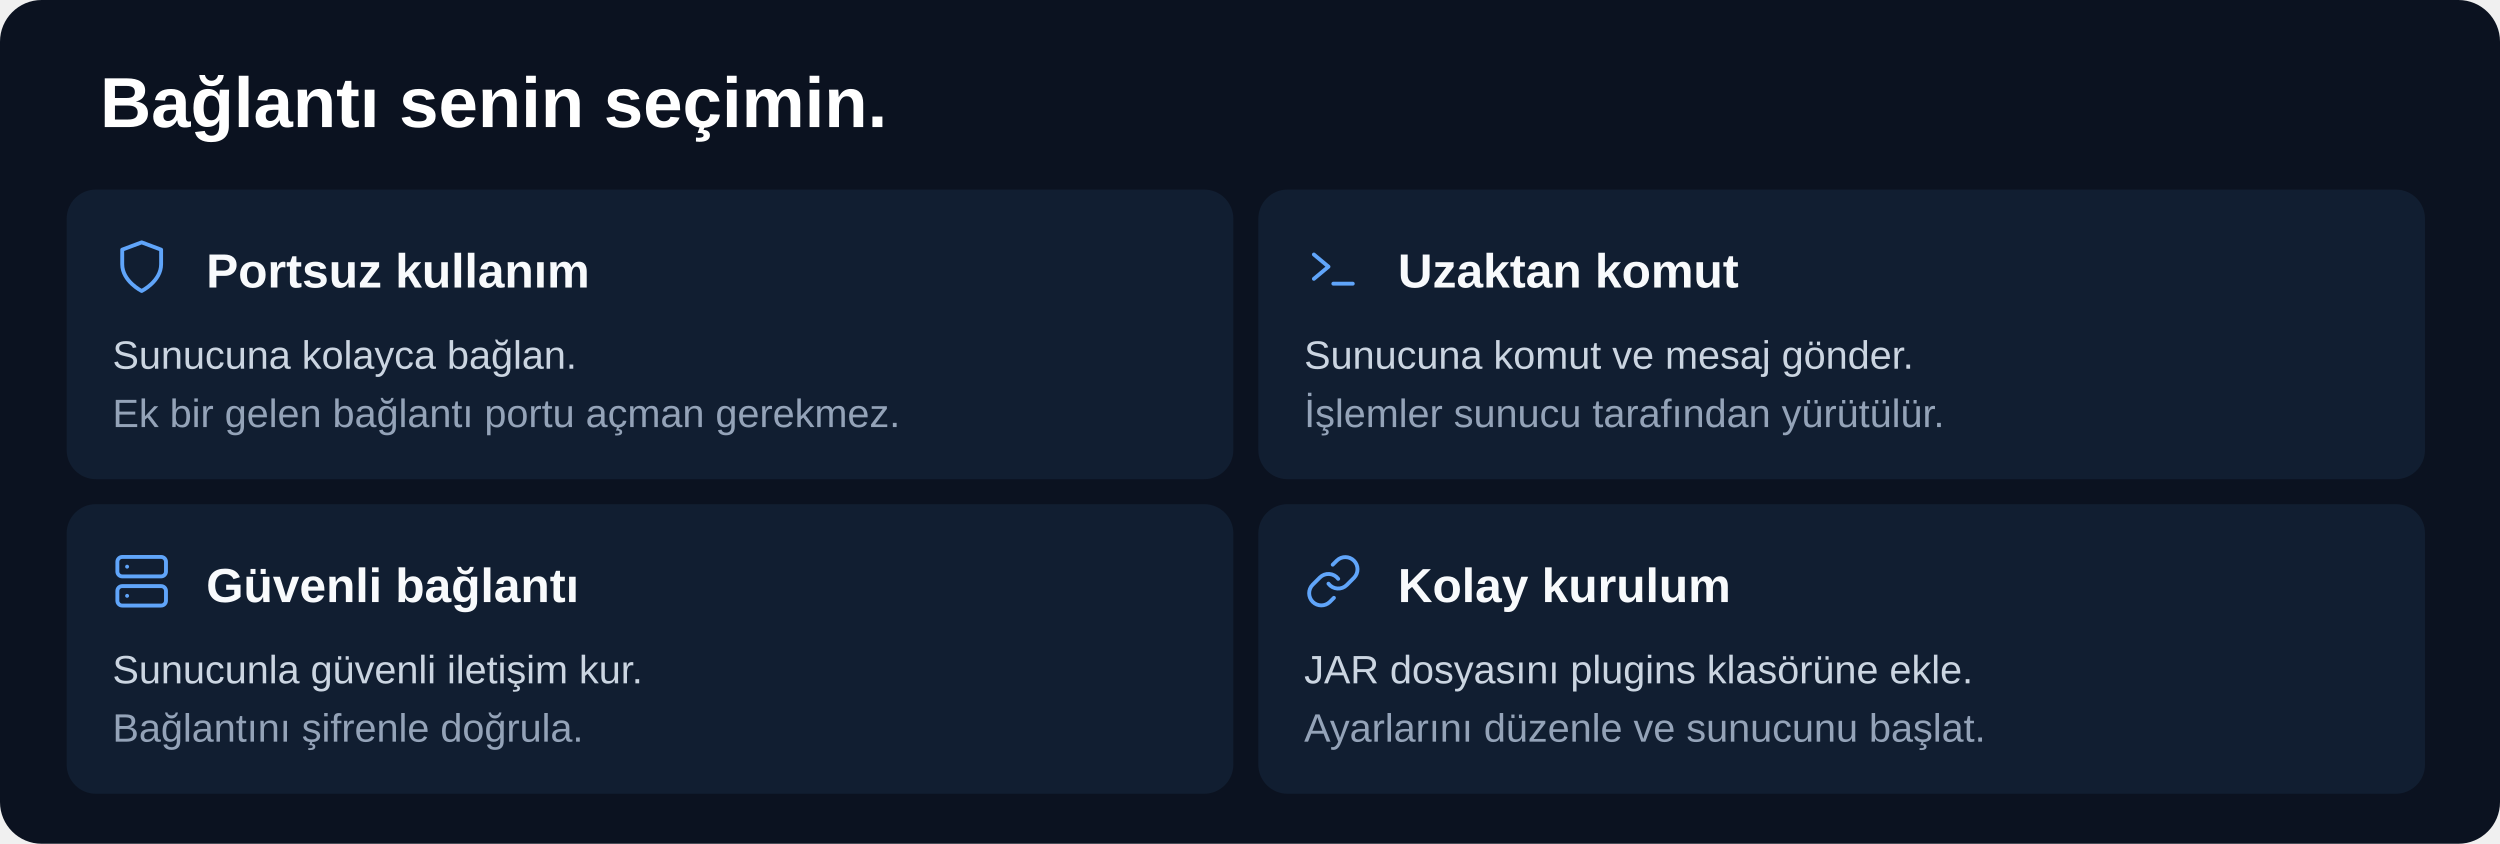
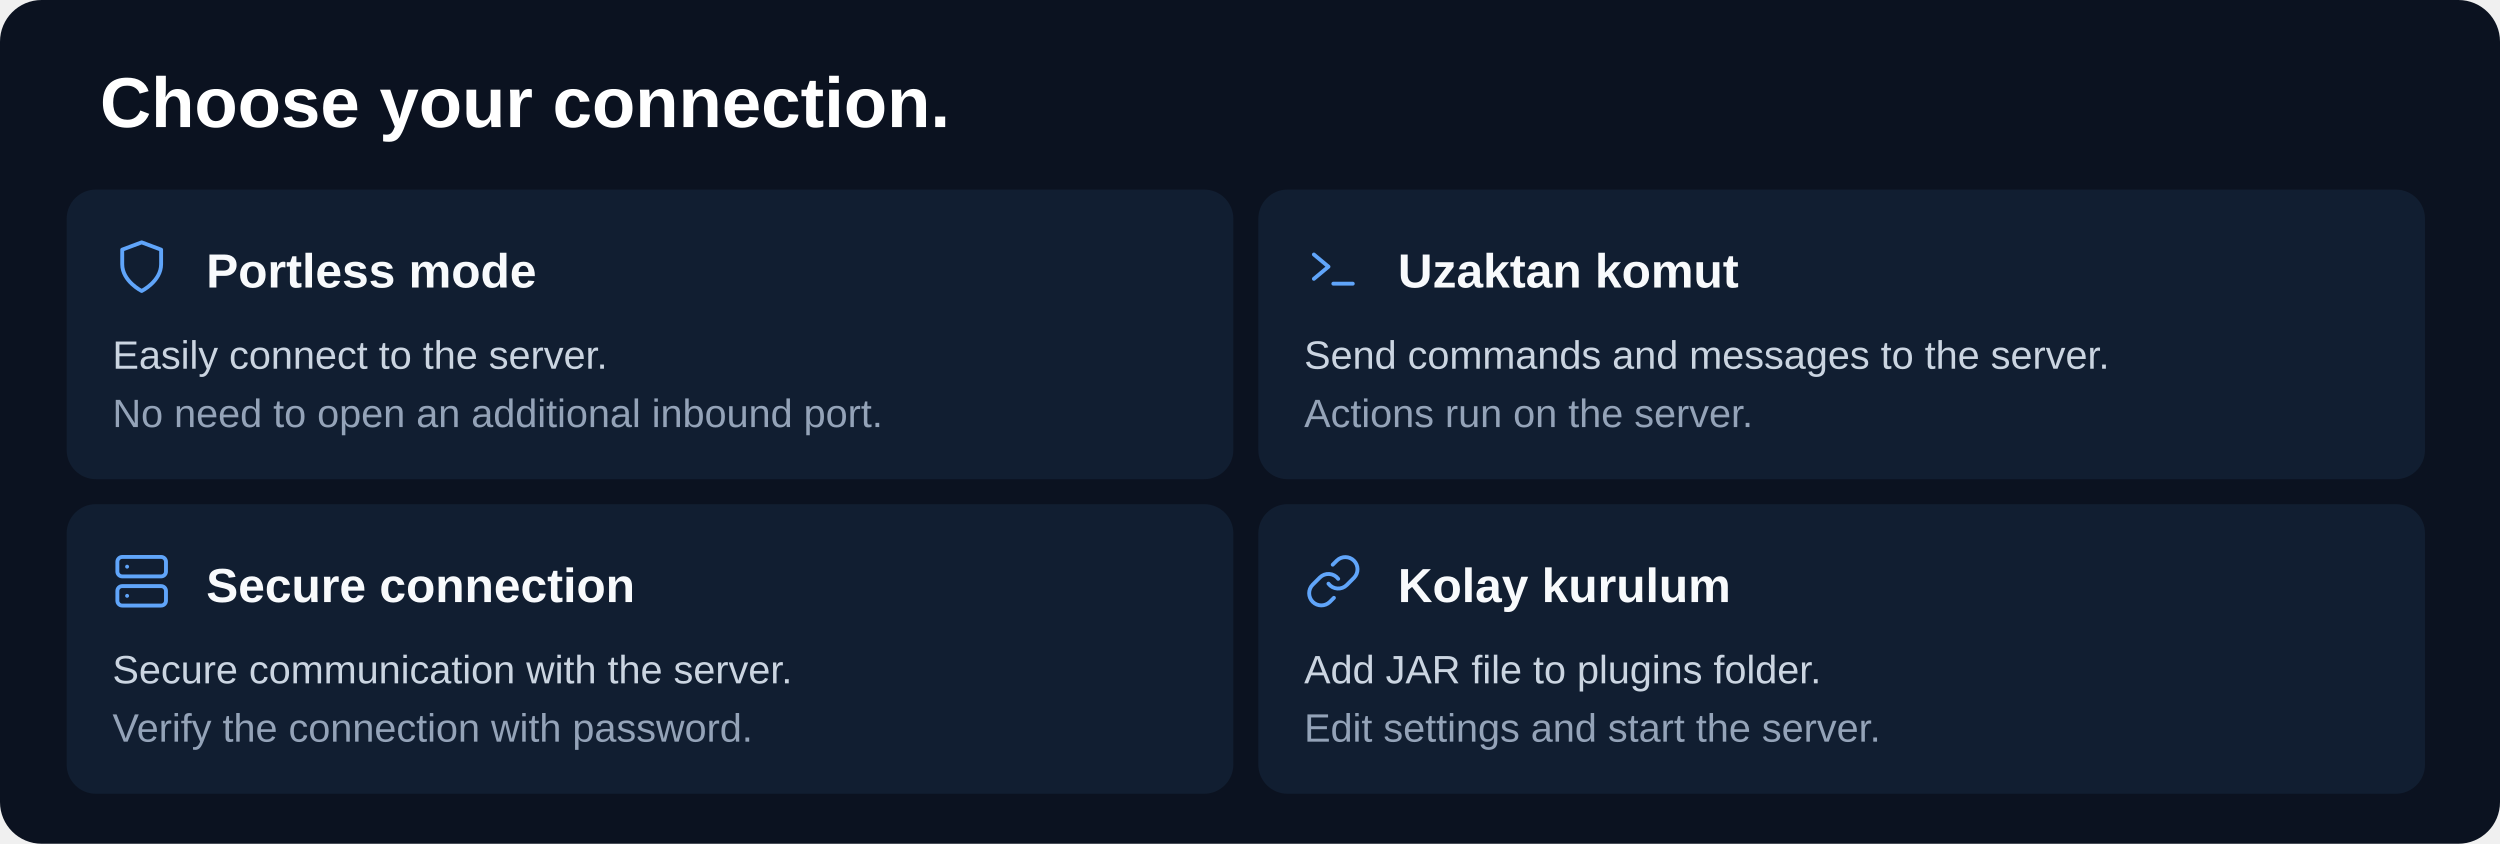
<svg xmlns="http://www.w3.org/2000/svg" width="1200" height="405" viewBox="0 0 1200 405" role="img" aria-labelledby="title desc">
  <rect width="1200" height="405" rx="20" fill="#0b1220" />
  <g font-family="Segoe UI,Arial,sans-serif">
-     <text x="48" y="61" fill="#fff" font-size="34" font-weight="700">Bağlantı senin seçimin.</text>
+     <text x="48" y="61" fill="#fff" font-size="34" font-weight="700">Choose your connection.</text>
    <rect x="32" y="91" width="560" height="139" rx="14" fill="#111e31" />
    <g data-feather="shield" transform="translate(54 114) scale(1.166667)" stroke="#60a5fa" fill="none" stroke-width="1.6" stroke-linecap="round" stroke-linejoin="round">
      <path d="M12 22s8-4 8-11V5l-8-3-8 3v6c0 7 8 11 8 11z" />
    </g>
-     <text x="99" y="138" fill="#f8fafc" font-size="23" font-weight="650">Portsuz kullanım</text>
-     <text x="54" y="177" fill="#cbd5e1" font-size="19" font-weight="400">Sunucuna kolayca bağlan.</text>
-     <text x="54" y="205" fill="#94a3b8" font-size="19" font-weight="400">Ek bir gelen bağlantı portu açman gerekmez.</text>
+     <text x="99" y="138" fill="#f8fafc" font-size="23" font-weight="650">Portless mode</text>
+     <text x="54" y="177" fill="#cbd5e1" font-size="19" font-weight="400">Easily connect to the server.</text>
+     <text x="54" y="205" fill="#94a3b8" font-size="19" font-weight="400">No need to open an additional inbound port.</text>
    <rect x="604" y="91" width="560" height="139" rx="14" fill="#111e31" />
    <g data-feather="terminal" transform="translate(626 114) scale(1.166667)" stroke="#60a5fa" fill="none" stroke-width="1.6" stroke-linecap="round" stroke-linejoin="round">
      <path d="m4 17 6-5-6-5M12 19h8" />
    </g>
    <text x="671" y="138" fill="#f8fafc" font-size="23" font-weight="650">Uzaktan komut</text>
-     <text x="626" y="177" fill="#cbd5e1" font-size="19" font-weight="400">Sunucuna komut ve mesaj gönder.</text>
-     <text x="626" y="205" fill="#94a3b8" font-size="19" font-weight="400">İşlemler sunucu tarafından yürütülür.</text>
+     <text x="626" y="177" fill="#cbd5e1" font-size="19" font-weight="400">Send commands and messages to the server.</text>
+     <text x="626" y="205" fill="#94a3b8" font-size="19" font-weight="400">Actions run on the server.</text>
    <rect x="32" y="242" width="560" height="139" rx="14" fill="#111e31" />
    <g data-feather="server" transform="translate(54 265) scale(1.166667)" stroke="#60a5fa" fill="none" stroke-width="1.6" stroke-linecap="round" stroke-linejoin="round">
      <rect x="2" y="2" width="20" height="8" rx="2" />
      <rect x="2" y="14" width="20" height="8" rx="2" />
      <path d="M6 6h.01M6 18h.01" />
    </g>
-     <text x="99" y="289" fill="#f8fafc" font-size="23" font-weight="650">Güvenli bağlantı</text>
-     <text x="54" y="328" fill="#cbd5e1" font-size="19" font-weight="400">Sunucunla güvenli iletişim kur.</text>
-     <text x="54" y="356" fill="#94a3b8" font-size="19" font-weight="400">Bağlantını şifrenle doğrula.</text>
+     <text x="99" y="289" fill="#f8fafc" font-size="23" font-weight="650">Secure connection</text>
+     <text x="54" y="328" fill="#cbd5e1" font-size="19" font-weight="400">Secure communication with the server.</text>
+     <text x="54" y="356" fill="#94a3b8" font-size="19" font-weight="400">Verify the connection with password.</text>
    <rect x="604" y="242" width="560" height="139" rx="14" fill="#111e31" />
    <g data-feather="link" transform="translate(626 265) scale(1.166667)" stroke="#60a5fa" fill="none" stroke-width="1.6" stroke-linecap="round" stroke-linejoin="round">
      <path d="M10 13a5 5 0 0 0 7.54.54l3-3a5 5 0 0 0-7.07-7.07l-1.72 1.71M14 11a5 5 0 0 0-7.54-.54l-3 3a5 5 0 0 0 7.07 7.07l1.71-1.71" />
    </g>
    <text x="671" y="289" fill="#f8fafc" font-size="23" font-weight="650">Kolay kurulum</text>
-     <text x="626" y="328" fill="#cbd5e1" font-size="19" font-weight="400">JAR dosyasını plugins klasörüne ekle.</text>
-     <text x="626" y="356" fill="#94a3b8" font-size="19" font-weight="400">Ayarlarını düzenle ve sunucunu başlat.</text>
+     <text x="626" y="328" fill="#cbd5e1" font-size="19" font-weight="400">Add JAR file to plugins folder.</text>
+     <text x="626" y="356" fill="#94a3b8" font-size="19" font-weight="400">Edit settings and start the server.</text>
  </g>
</svg>
